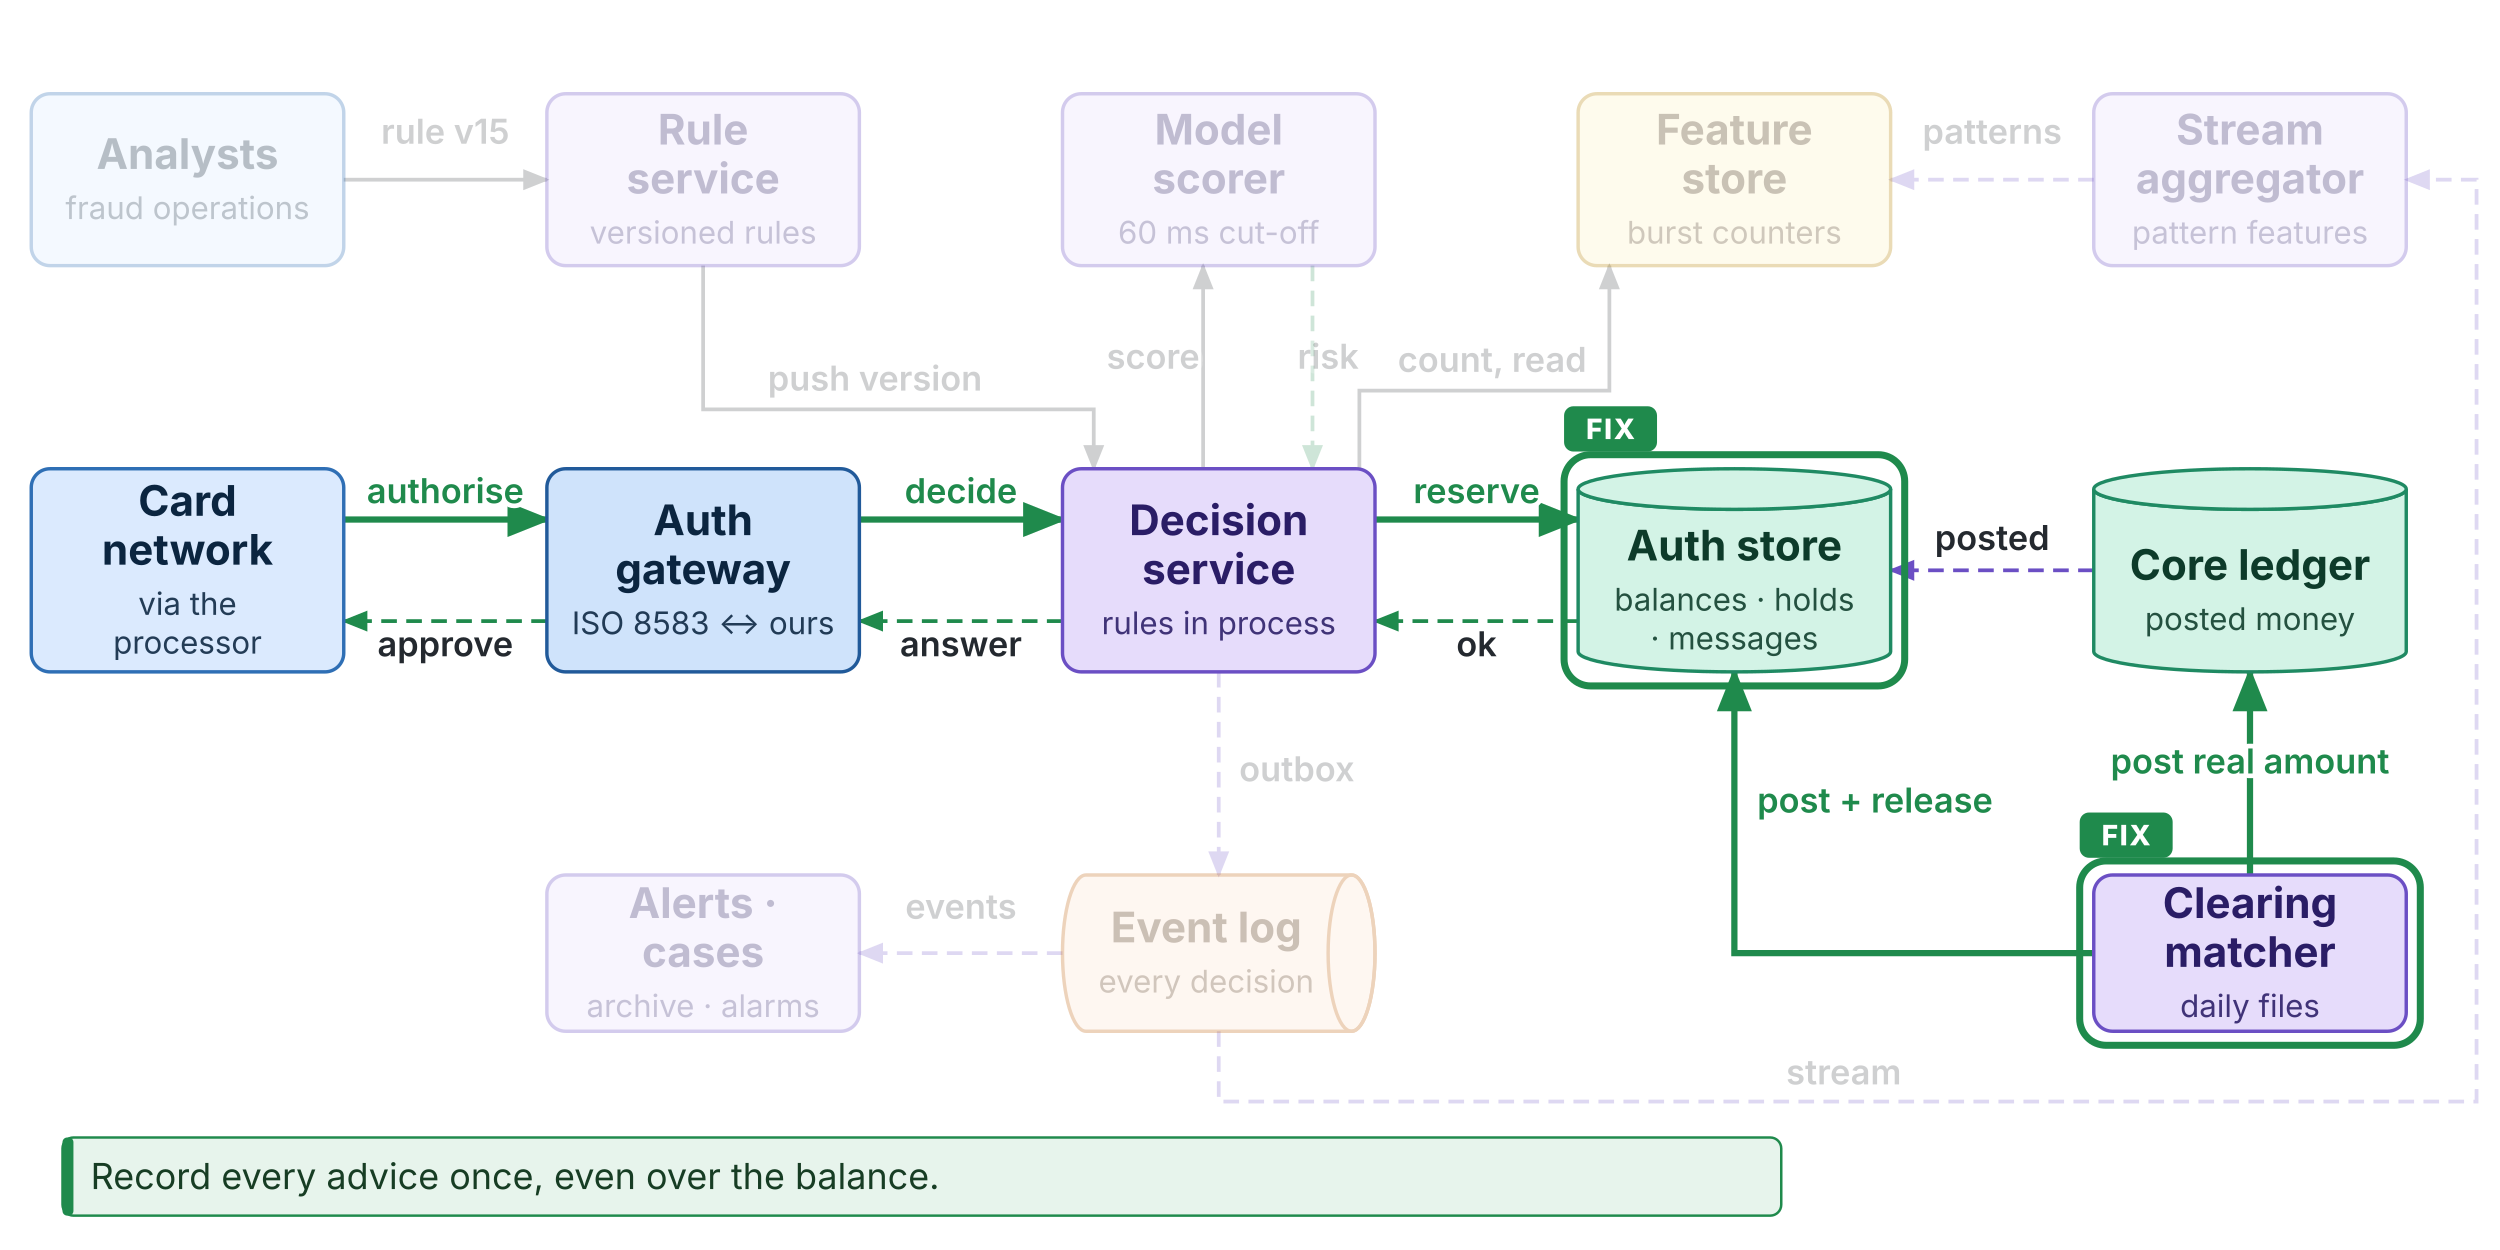
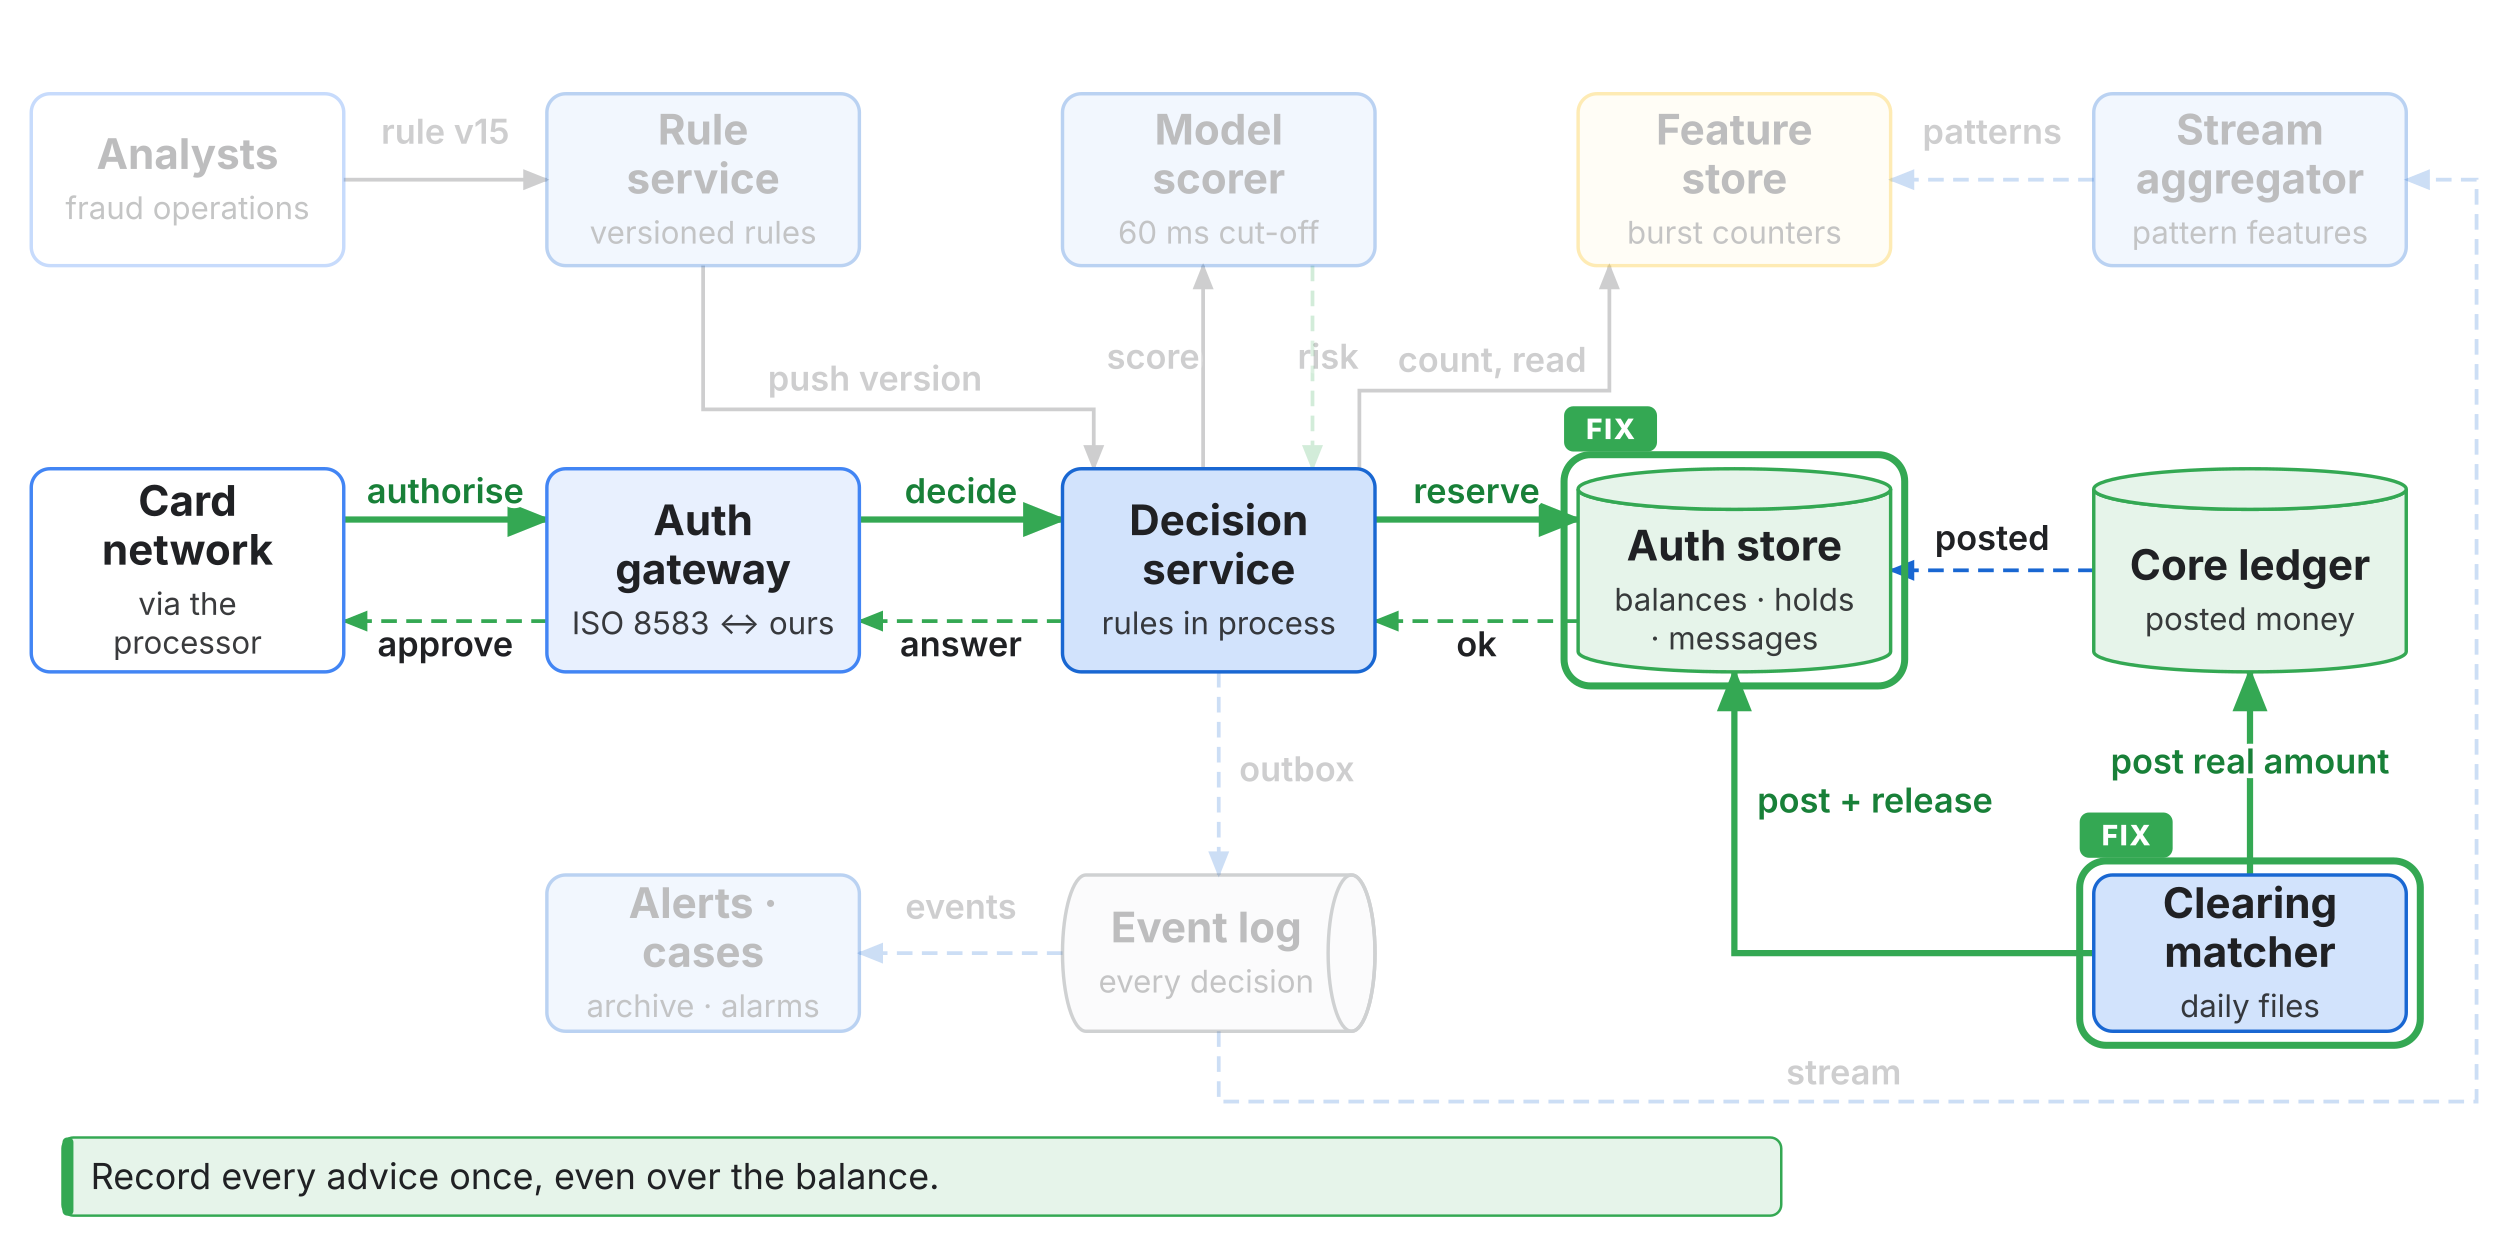
<svg xmlns="http://www.w3.org/2000/svg" class="base" viewBox="0 0 1600 800" width="1600" height="800">
  <defs>
-     <marker id="bs-1f8a4c" viewBox="0 0 10 10" refX="9" refY="5" markerWidth="7" markerHeight="7" orient="auto">
-       <path d="M0,1 L10,5 L0,9 z" fill="#1f8a4c" />
+     <marker id="bs-1967d2" viewBox="0 0 10 10" refX="9" refY="5" markerWidth="7" markerHeight="7" orient="auto">
+       <path d="M0,1 L10,5 L0,9 z" fill="#1967d2" />
    </marker>
-     <marker id="bs-s-1f8a4c" viewBox="0 0 10 10" refX="1" refY="5" markerWidth="7" markerHeight="7" orient="auto">
-       <path d="M10,1 L0,5 L10,9 z" fill="#1f8a4c" />
+     <marker id="bs-s-1967d2" viewBox="0 0 10 10" refX="1" refY="5" markerWidth="7" markerHeight="7" orient="auto">
+       <path d="M10,1 L0,5 L10,9 z" fill="#1967d2" />
    </marker>
-     <marker id="bs-24292f" viewBox="0 0 10 10" refX="9" refY="5" markerWidth="7" markerHeight="7" orient="auto">
-       <path d="M0,1 L10,5 L0,9 z" fill="#24292f" />
+     <marker id="bs-202124" viewBox="0 0 10 10" refX="9" refY="5" markerWidth="7" markerHeight="7" orient="auto">
+       <path d="M0,1 L10,5 L0,9 z" fill="#202124" />
    </marker>
-     <marker id="bs-s-24292f" viewBox="0 0 10 10" refX="1" refY="5" markerWidth="7" markerHeight="7" orient="auto">
-       <path d="M10,1 L0,5 L10,9 z" fill="#24292f" />
+     <marker id="bs-s-202124" viewBox="0 0 10 10" refX="1" refY="5" markerWidth="7" markerHeight="7" orient="auto">
+       <path d="M10,1 L0,5 L10,9 z" fill="#202124" />
    </marker>
-     <marker id="bs-6b4fc4" viewBox="0 0 10 10" refX="9" refY="5" markerWidth="7" markerHeight="7" orient="auto">
-       <path d="M0,1 L10,5 L0,9 z" fill="#6b4fc4" />
+     <marker id="bs-34a853" viewBox="0 0 10 10" refX="9" refY="5" markerWidth="7" markerHeight="7" orient="auto">
+       <path d="M0,1 L10,5 L0,9 z" fill="#34a853" />
    </marker>
-     <marker id="bs-s-6b4fc4" viewBox="0 0 10 10" refX="1" refY="5" markerWidth="7" markerHeight="7" orient="auto">
-       <path d="M10,1 L0,5 L10,9 z" fill="#6b4fc4" />
+     <marker id="bs-s-34a853" viewBox="0 0 10 10" refX="1" refY="5" markerWidth="7" markerHeight="7" orient="auto">
+       <path d="M10,1 L0,5 L10,9 z" fill="#34a853" />
    </marker>
  </defs>
  <rect width="1600" height="800" fill="#ffffff" />
-   <path d="M220.0,332.5 L350.0,332.5" fill="none" stroke="#1f8a4c" stroke-width="4" marker-end="url(#bs-1f8a4c)" />
-   <path d="M350.0,397.5 L220.0,397.5" fill="none" stroke="#1f8a4c" stroke-width="2.4" stroke-dasharray="10 6" marker-end="url(#bs-1f8a4c)" />
-   <path d="M550.0,332.5 L680.0,332.5" fill="none" stroke="#1f8a4c" stroke-width="4" marker-end="url(#bs-1f8a4c)" />
-   <path d="M680.0,397.5 L550.0,397.5" fill="none" stroke="#1f8a4c" stroke-width="2.4" stroke-dasharray="10 6" marker-end="url(#bs-1f8a4c)" />
-   <path d="M1440.0,560.0 L1440.0,430.0" fill="none" stroke="#1f8a4c" stroke-width="4" marker-end="url(#bs-1f8a4c)" />
-   <path d="M880.0,332.5 L1010.0,332.5" fill="none" stroke="#1f8a4c" stroke-width="4" marker-end="url(#bs-1f8a4c)" />
-   <path d="M1010.0,397.5 L880.0,397.5" fill="none" stroke="#1f8a4c" stroke-width="2.4" stroke-dasharray="10 6" marker-end="url(#bs-1f8a4c)" />
-   <path d="M770.0,300.0 L770.0,170.0" fill="none" stroke="#24292f" stroke-width="2.4" marker-end="url(#bs-24292f)" opacity="0.22" />
-   <path d="M840.0,170.0 L840.0,300.0" fill="none" stroke="#1f8a4c" stroke-width="2.4" stroke-dasharray="10 6" marker-end="url(#bs-1f8a4c)" opacity="0.22" />
-   <path d="M220.0,115.0 L350.0,115.0" fill="none" stroke="#24292f" stroke-width="2.4" marker-end="url(#bs-24292f)" opacity="0.22" />
-   <path d="M450.0,170.0 L450.0,262.0 L700.0,262.0 L700.0,300.0" fill="none" stroke="#24292f" stroke-width="2.4" marker-end="url(#bs-24292f)" opacity="0.22" />
-   <path d="M780.0,430.0 L780.0,560.0" fill="none" stroke="#6b4fc4" stroke-width="2.4" stroke-dasharray="10 6" marker-end="url(#bs-6b4fc4)" opacity="0.22" />
-   <path d="M1340.0,365.0 L1210.0,365.0" fill="none" stroke="#6b4fc4" stroke-width="2.4" stroke-dasharray="10 6" marker-end="url(#bs-6b4fc4)" />
-   <path d="M1340.0,610.0 L1110.0,610.0 L1110.0,430.0" fill="none" stroke="#1f8a4c" stroke-width="4" marker-end="url(#bs-1f8a4c)" />
-   <path d="M870.0,300.0 L870.0,250.0 L1030.0,250.0 L1030.0,170.0" fill="none" stroke="#24292f" stroke-width="2.4" marker-end="url(#bs-24292f)" opacity="0.22" />
-   <path d="M1340.0,115.0 L1210.0,115.0" fill="none" stroke="#6b4fc4" stroke-width="2.4" stroke-dasharray="10 6" marker-end="url(#bs-6b4fc4)" opacity="0.22" />
-   <path d="M780.0,660.0 L780.0,705.0 L1585.0,705.0 L1585.0,115.0 L1540.0,115.0" fill="none" stroke="#6b4fc4" stroke-width="2.4" stroke-dasharray="10 6" marker-end="url(#bs-6b4fc4)" opacity="0.22" />
-   <path d="M680.0,610.0 L550.0,610.0" fill="none" stroke="#6b4fc4" stroke-width="2.4" stroke-dasharray="10 6" marker-end="url(#bs-6b4fc4)" opacity="0.22" />
-   <rect x="20" y="300" width="200" height="130" rx="12" fill="#dbeafe" stroke="#2f6fb5" stroke-width="2.2" />
-   <text x="120.0" y="330.1" text-anchor="middle" font-family="Inter, Helvetica, Arial, sans-serif" font-size="27" font-weight="700" fill="#0b2540">Card</text>
-   <text x="120.0" y="361.4" text-anchor="middle" font-family="Inter, Helvetica, Arial, sans-serif" font-size="27" font-weight="700" fill="#0b2540">network</text>
-   <text x="120.0" y="393.5" text-anchor="middle" font-family="Inter, Helvetica, Arial, sans-serif" font-size="20.0" fill="#0b2540" fill-opacity="0.88">via the</text>
-   <text x="120.0" y="418.3" text-anchor="middle" font-family="Inter, Helvetica, Arial, sans-serif" font-size="20.0" fill="#0b2540" fill-opacity="0.88">processor</text>
-   <rect x="350" y="300" width="200" height="130" rx="12" fill="#cfe3fb" stroke="#215a9a" stroke-width="2.2" />
-   <text x="450.0" y="342.5" text-anchor="middle" font-family="Inter, Helvetica, Arial, sans-serif" font-size="27" font-weight="700" fill="#0b2540">Auth</text>
-   <text x="450.0" y="373.8" text-anchor="middle" font-family="Inter, Helvetica, Arial, sans-serif" font-size="27" font-weight="700" fill="#0b2540">gateway</text>
-   <text x="450.0" y="405.9" text-anchor="middle" font-family="Inter, Helvetica, Arial, sans-serif" font-size="20.0" fill="#0b2540" fill-opacity="0.88">ISO 8583 ↔ ours</text>
-   <rect x="680" y="300" width="200" height="130" rx="12" fill="#e6dcfb" stroke="#6b4fc4" stroke-width="2.2" />
-   <text x="780.0" y="342.5" text-anchor="middle" font-family="Inter, Helvetica, Arial, sans-serif" font-size="27" font-weight="700" fill="#2a1d66">Decision</text>
-   <text x="780.0" y="373.8" text-anchor="middle" font-family="Inter, Helvetica, Arial, sans-serif" font-size="27" font-weight="700" fill="#2a1d66">service</text>
-   <text x="780.0" y="405.9" text-anchor="middle" font-family="Inter, Helvetica, Arial, sans-serif" font-size="20.0" fill="#2a1d66" fill-opacity="0.88">rules in process</text>
-   <path d="M1010,313 a100.0,13 0 0,0 200,0 v104 a100.0,13 0 0,1 -200,0 z" fill="#d3f3e6" stroke="#1f8a63" stroke-width="2.2" />
-   <ellipse cx="1110.0" cy="313" rx="100.0" ry="13" fill="#d3f3e6" stroke="#1f8a63" stroke-width="2.2" />
-   <text x="1110.0" y="358.7" text-anchor="middle" font-family="Inter, Helvetica, Arial, sans-serif" font-size="27" font-weight="700" fill="#0d3b2a">Auth store</text>
-   <text x="1110.0" y="390.8" text-anchor="middle" font-family="Inter, Helvetica, Arial, sans-serif" font-size="20.0" fill="#0d3b2a" fill-opacity="0.88">balances · holds</text>
-   <text x="1110.0" y="415.6" text-anchor="middle" font-family="Inter, Helvetica, Arial, sans-serif" font-size="20.0" fill="#0d3b2a" fill-opacity="0.88">· messages</text>
-   <path d="M1340,313 a100.0,13 0 0,0 200,0 v104 a100.0,13 0 0,1 -200,0 z" fill="#d3f3e6" stroke="#1f8a63" stroke-width="2.2" />
-   <ellipse cx="1440.0" cy="313" rx="100.0" ry="13" fill="#d3f3e6" stroke="#1f8a63" stroke-width="2.2" />
-   <text x="1440.0" y="371.1" text-anchor="middle" font-family="Inter, Helvetica, Arial, sans-serif" font-size="27" font-weight="700" fill="#0d3b2a">Core ledger</text>
-   <text x="1440.0" y="403.2" text-anchor="middle" font-family="Inter, Helvetica, Arial, sans-serif" font-size="20.0" fill="#0d3b2a" fill-opacity="0.88">posted money</text>
-   <g opacity="0.3">
-     <rect x="20" y="60" width="200" height="110" rx="12" fill="#dbeafe" stroke="#2f6fb5" stroke-width="2.2" />
-     <text x="120.0" y="108.1" text-anchor="middle" font-family="Inter, Helvetica, Arial, sans-serif" font-size="27" font-weight="700" fill="#0b2540">Analysts</text>
-     <text x="120.0" y="140.2" text-anchor="middle" font-family="Inter, Helvetica, Arial, sans-serif" font-size="20.0" fill="#0b2540" fill-opacity="0.88">fraud operations</text>
+   <path data-k="e:n-g" d="M220.0,332.5 L350.0,332.5" fill="none" stroke="#34a853" stroke-width="4" marker-end="url(#bs-34a853)" />
+   <path data-k="e:g-n" d="M350.0,397.5 L220.0,397.5" fill="none" stroke="#34a853" stroke-width="2.4" stroke-dasharray="10 6" marker-end="url(#bs-34a853)" />
+   <path data-k="e:g-d" d="M550.0,332.5 L680.0,332.5" fill="none" stroke="#34a853" stroke-width="4" marker-end="url(#bs-34a853)" />
+   <path data-k="e:d-g" d="M680.0,397.5 L550.0,397.5" fill="none" stroke="#34a853" stroke-width="2.4" stroke-dasharray="10 6" marker-end="url(#bs-34a853)" />
+   <path data-k="e:m-l" d="M1440.0,560.0 L1440.0,430.0" fill="none" stroke="#34a853" stroke-width="4" marker-end="url(#bs-34a853)" />
+   <path data-k="e:d-a" d="M880.0,332.5 L1010.0,332.5" fill="none" stroke="#34a853" stroke-width="4" marker-end="url(#bs-34a853)" />
+   <path data-k="e:a-d" d="M1010.0,397.5 L880.0,397.5" fill="none" stroke="#34a853" stroke-width="2.4" stroke-dasharray="10 6" marker-end="url(#bs-34a853)" />
+   <path data-k="e:d-m" d="M770.0,300.0 L770.0,170.0" fill="none" stroke="#202124" stroke-width="2.4" marker-end="url(#bs-202124)" opacity="0.22" />
+   <path data-k="e:m-d" d="M840.0,170.0 L840.0,300.0" fill="none" stroke="#34a853" stroke-width="2.4" stroke-dasharray="10 6" marker-end="url(#bs-34a853)" opacity="0.22" />
+   <path data-k="e:a-r" d="M220.0,115.0 L350.0,115.0" fill="none" stroke="#202124" stroke-width="2.4" marker-end="url(#bs-202124)" opacity="0.22" />
+   <path data-k="e:r-d" d="M450.0,170.0 L450.0,262.0 L700.0,262.0 L700.0,300.0" fill="none" stroke="#202124" stroke-width="2.4" marker-end="url(#bs-202124)" opacity="0.22" />
+   <path data-k="e:d-lg" d="M780.0,430.0 L780.0,560.0" fill="none" stroke="#1967d2" stroke-width="2.4" stroke-dasharray="10 6" marker-end="url(#bs-1967d2)" opacity="0.22" />
+   <path data-k="e:l-a" d="M1340.0,365.0 L1210.0,365.0" fill="none" stroke="#1967d2" stroke-width="2.4" stroke-dasharray="10 6" marker-end="url(#bs-1967d2)" />
+   <path data-k="e:mt-a" d="M1340.0,610.0 L1110.0,610.0 L1110.0,430.0" fill="none" stroke="#34a853" stroke-width="4" marker-end="url(#bs-34a853)" />
+   <path data-k="e:d-f" d="M870.0,300.0 L870.0,250.0 L1030.0,250.0 L1030.0,170.0" fill="none" stroke="#202124" stroke-width="2.4" marker-end="url(#bs-202124)" opacity="0.22" />
+   <path data-k="e:ag-f" d="M1340.0,115.0 L1210.0,115.0" fill="none" stroke="#1967d2" stroke-width="2.4" stroke-dasharray="10 6" marker-end="url(#bs-1967d2)" opacity="0.22" />
+   <path data-k="e:lg-ag" d="M780.0,660.0 L780.0,705.0 L1585.0,705.0 L1585.0,115.0 L1540.0,115.0" fill="none" stroke="#1967d2" stroke-width="2.4" stroke-dasharray="10 6" marker-end="url(#bs-1967d2)" opacity="0.22" />
+   <path data-k="e:lg-c" d="M680.0,610.0 L550.0,610.0" fill="none" stroke="#1967d2" stroke-width="2.4" stroke-dasharray="10 6" marker-end="url(#bs-1967d2)" opacity="0.22" />
+   <g data-k="n:net">
+     <rect x="20" y="300" width="200" height="130" rx="12" fill="#ffffff" stroke="#4285f4" stroke-width="2.2" />
+     <text x="120.0" y="330.1" text-anchor="middle" font-family="Inter, Roboto, sans-serif" font-size="27" font-weight="700" fill="#202124">Card</text>
+     <text x="120.0" y="361.4" text-anchor="middle" font-family="Inter, Roboto, sans-serif" font-size="27" font-weight="700" fill="#202124">network</text>
+     <text x="120.0" y="393.5" text-anchor="middle" font-family="Inter, Roboto, sans-serif" font-size="20.0" fill="#202124" fill-opacity="0.88">via the</text>
+     <text x="120.0" y="418.3" text-anchor="middle" font-family="Inter, Roboto, sans-serif" font-size="20.0" fill="#202124" fill-opacity="0.88">processor</text>
  </g>
-   <g opacity="0.3">
-     <rect x="350" y="60" width="200" height="110" rx="12" fill="#e6dcfb" stroke="#6b4fc4" stroke-width="2.2" />
-     <text x="450.0" y="92.5" text-anchor="middle" font-family="Inter, Helvetica, Arial, sans-serif" font-size="27" font-weight="700" fill="#2a1d66">Rule</text>
-     <text x="450.0" y="123.8" text-anchor="middle" font-family="Inter, Helvetica, Arial, sans-serif" font-size="27" font-weight="700" fill="#2a1d66">service</text>
-     <text x="450.0" y="155.9" text-anchor="middle" font-family="Inter, Helvetica, Arial, sans-serif" font-size="20.0" fill="#2a1d66" fill-opacity="0.88">versioned rules</text>
+   <g data-k="n:gw">
+     <rect x="350" y="300" width="200" height="130" rx="12" fill="#e8f0fe" stroke="#4285f4" stroke-width="2.2" />
+     <text x="450.0" y="342.5" text-anchor="middle" font-family="Inter, Roboto, sans-serif" font-size="27" font-weight="700" fill="#202124">Auth</text>
+     <text x="450.0" y="373.8" text-anchor="middle" font-family="Inter, Roboto, sans-serif" font-size="27" font-weight="700" fill="#202124">gateway</text>
+     <text x="450.0" y="405.9" text-anchor="middle" font-family="Inter, Roboto, sans-serif" font-size="20.0" fill="#202124" fill-opacity="0.88">ISO 8583 ↔ ours</text>
  </g>
-   <g opacity="0.3">
-     <rect x="680" y="60" width="200" height="110" rx="12" fill="#e6dcfb" stroke="#6b4fc4" stroke-width="2.2" />
-     <text x="780.0" y="92.5" text-anchor="middle" font-family="Inter, Helvetica, Arial, sans-serif" font-size="27" font-weight="700" fill="#2a1d66">Model</text>
-     <text x="780.0" y="123.8" text-anchor="middle" font-family="Inter, Helvetica, Arial, sans-serif" font-size="27" font-weight="700" fill="#2a1d66">scorer</text>
-     <text x="780.0" y="155.9" text-anchor="middle" font-family="Inter, Helvetica, Arial, sans-serif" font-size="20.0" fill="#2a1d66" fill-opacity="0.88">60 ms cut-off</text>
+   <g data-k="n:dec">
+     <rect x="680" y="300" width="200" height="130" rx="12" fill="#d2e3fc" stroke="#1967d2" stroke-width="2.2" />
+     <text x="780.0" y="342.5" text-anchor="middle" font-family="Inter, Roboto, sans-serif" font-size="27" font-weight="700" fill="#202124">Decision</text>
+     <text x="780.0" y="373.8" text-anchor="middle" font-family="Inter, Roboto, sans-serif" font-size="27" font-weight="700" fill="#202124">service</text>
+     <text x="780.0" y="405.9" text-anchor="middle" font-family="Inter, Roboto, sans-serif" font-size="20.0" fill="#202124" fill-opacity="0.88">rules in process</text>
  </g>
-   <g opacity="0.3">
-     <rect x="1010" y="60" width="200" height="110" rx="12" fill="#fdf0c2" stroke="#b7860b" stroke-width="2.2" />
-     <text x="1110.0" y="92.5" text-anchor="middle" font-family="Inter, Helvetica, Arial, sans-serif" font-size="27" font-weight="700" fill="#4a3207">Feature</text>
-     <text x="1110.0" y="123.8" text-anchor="middle" font-family="Inter, Helvetica, Arial, sans-serif" font-size="27" font-weight="700" fill="#4a3207">store</text>
-     <text x="1110.0" y="155.9" text-anchor="middle" font-family="Inter, Helvetica, Arial, sans-serif" font-size="20.0" fill="#4a3207" fill-opacity="0.88">burst counters</text>
+   <g data-k="n:ast">
+     <path d="M1010,313 a100.0,13 0 0,0 200,0 v104 a100.0,13 0 0,1 -200,0 z" fill="#e6f4ea" stroke="#34a853" stroke-width="2.2" />
+     <ellipse cx="1110.0" cy="313" rx="100.0" ry="13" fill="#e6f4ea" stroke="#34a853" stroke-width="2.2" />
+     <text x="1110.0" y="358.7" text-anchor="middle" font-family="Inter, Roboto, sans-serif" font-size="27" font-weight="700" fill="#202124">Auth store</text>
+     <text x="1110.0" y="390.8" text-anchor="middle" font-family="Inter, Roboto, sans-serif" font-size="20.0" fill="#202124" fill-opacity="0.88">balances · holds</text>
+     <text x="1110.0" y="415.6" text-anchor="middle" font-family="Inter, Roboto, sans-serif" font-size="20.0" fill="#202124" fill-opacity="0.88">· messages</text>
  </g>
-   <g opacity="0.3">
-     <rect x="1340" y="60" width="200" height="110" rx="12" fill="#e6dcfb" stroke="#6b4fc4" stroke-width="2.2" />
-     <text x="1440.0" y="92.5" text-anchor="middle" font-family="Inter, Helvetica, Arial, sans-serif" font-size="27" font-weight="700" fill="#2a1d66">Stream</text>
-     <text x="1440.0" y="123.8" text-anchor="middle" font-family="Inter, Helvetica, Arial, sans-serif" font-size="27" font-weight="700" fill="#2a1d66">aggregator</text>
-     <text x="1440.0" y="155.9" text-anchor="middle" font-family="Inter, Helvetica, Arial, sans-serif" font-size="20.0" fill="#2a1d66" fill-opacity="0.88">pattern features</text>
+   <g data-k="n:led">
+     <path d="M1340,313 a100.0,13 0 0,0 200,0 v104 a100.0,13 0 0,1 -200,0 z" fill="#e6f4ea" stroke="#34a853" stroke-width="2.2" />
+     <ellipse cx="1440.0" cy="313" rx="100.0" ry="13" fill="#e6f4ea" stroke="#34a853" stroke-width="2.2" />
+     <text x="1440.0" y="371.1" text-anchor="middle" font-family="Inter, Roboto, sans-serif" font-size="27" font-weight="700" fill="#202124">Core ledger</text>
+     <text x="1440.0" y="403.2" text-anchor="middle" font-family="Inter, Roboto, sans-serif" font-size="20.0" fill="#202124" fill-opacity="0.88">posted money</text>
  </g>
-   <g opacity="0.3">
-     <path d="M695,560 h170 a15,50.0 0 0,1 0,100 h-170 a15,50.0 0 0,1 0,-100 z" fill="#fde3cf" stroke="#c26a1b" stroke-width="2.2" />
-     <ellipse cx="865" cy="610.0" rx="15" ry="50.0" fill="none" stroke="#c26a1b" stroke-width="2.2" />
-     <text x="772.0" y="603.1" text-anchor="middle" font-family="Inter, Helvetica, Arial, sans-serif" font-size="27" font-weight="700" fill="#4f2a08">Event log</text>
-     <text x="772.0" y="635.2" text-anchor="middle" font-family="Inter, Helvetica, Arial, sans-serif" font-size="20.0" fill="#4f2a08" fill-opacity="0.88">every decision</text>
+   <g data-k="n:ana">
+     <g opacity="0.3">
+       <rect x="20" y="60" width="200" height="110" rx="12" fill="#ffffff" stroke="#4285f4" stroke-width="2.2" />
+       <text x="120.0" y="108.1" text-anchor="middle" font-family="Inter, Roboto, sans-serif" font-size="27" font-weight="700" fill="#202124">Analysts</text>
+       <text x="120.0" y="140.2" text-anchor="middle" font-family="Inter, Roboto, sans-serif" font-size="20.0" fill="#202124" fill-opacity="0.88">fraud operations</text>
+     </g>
  </g>
-   <g opacity="0.3">
-     <rect x="350" y="560" width="200" height="100" rx="12" fill="#e6dcfb" stroke="#6b4fc4" stroke-width="2.2" />
-     <text x="450.0" y="587.5" text-anchor="middle" font-family="Inter, Helvetica, Arial, sans-serif" font-size="27" font-weight="700" fill="#2a1d66">Alerts ·</text>
-     <text x="450.0" y="618.8" text-anchor="middle" font-family="Inter, Helvetica, Arial, sans-serif" font-size="27" font-weight="700" fill="#2a1d66">cases</text>
-     <text x="450.0" y="650.9" text-anchor="middle" font-family="Inter, Helvetica, Arial, sans-serif" font-size="20.0" fill="#2a1d66" fill-opacity="0.88">archive · alarms</text>
+   <g data-k="n:rules">
+     <g opacity="0.3">
+       <rect x="350" y="60" width="200" height="110" rx="12" fill="#d2e3fc" stroke="#1967d2" stroke-width="2.2" />
+       <text x="450.0" y="92.5" text-anchor="middle" font-family="Inter, Roboto, sans-serif" font-size="27" font-weight="700" fill="#202124">Rule</text>
+       <text x="450.0" y="123.8" text-anchor="middle" font-family="Inter, Roboto, sans-serif" font-size="27" font-weight="700" fill="#202124">service</text>
+       <text x="450.0" y="155.9" text-anchor="middle" font-family="Inter, Roboto, sans-serif" font-size="20.0" fill="#202124" fill-opacity="0.88">versioned rules</text>
+     </g>
  </g>
-   <rect x="1340" y="560" width="200" height="100" rx="12" fill="#e6dcfb" stroke="#6b4fc4" stroke-width="2.2" />
-   <text x="1440.0" y="587.5" text-anchor="middle" font-family="Inter, Helvetica, Arial, sans-serif" font-size="27" font-weight="700" fill="#2a1d66">Clearing</text>
-   <text x="1440.0" y="618.8" text-anchor="middle" font-family="Inter, Helvetica, Arial, sans-serif" font-size="27" font-weight="700" fill="#2a1d66">matcher</text>
-   <text x="1440.0" y="650.9" text-anchor="middle" font-family="Inter, Helvetica, Arial, sans-serif" font-size="20.0" fill="#2a1d66" fill-opacity="0.88">daily files</text>
-   <text x="285.0" y="322.0" text-anchor="middle" font-family="Inter, Helvetica, Arial, sans-serif" font-size="22" font-weight="600" fill="#1f8a4c" paint-order="stroke" stroke="#ffffff" stroke-width="6" stroke-linejoin="round">authorise</text>
-   <text x="285.0" y="420.0" text-anchor="middle" font-family="Inter, Helvetica, Arial, sans-serif" font-size="22" font-weight="600" fill="#24292f" paint-order="stroke" stroke="#ffffff" stroke-width="6" stroke-linejoin="round">approve</text>
-   <text x="615.0" y="322.0" text-anchor="middle" font-family="Inter, Helvetica, Arial, sans-serif" font-size="22" font-weight="600" fill="#1f8a4c" paint-order="stroke" stroke="#ffffff" stroke-width="6" stroke-linejoin="round">decide</text>
-   <text x="615.0" y="420.0" text-anchor="middle" font-family="Inter, Helvetica, Arial, sans-serif" font-size="22" font-weight="600" fill="#24292f" paint-order="stroke" stroke="#ffffff" stroke-width="6" stroke-linejoin="round">answer</text>
-   <text x="1440.0" y="495.0" text-anchor="middle" font-family="Inter, Helvetica, Arial, sans-serif" font-size="22" font-weight="600" fill="#1f8a4c" paint-order="stroke" stroke="#ffffff" stroke-width="6" stroke-linejoin="round">post real amount</text>
-   <text x="945.0" y="322.0" text-anchor="middle" font-family="Inter, Helvetica, Arial, sans-serif" font-size="22" font-weight="600" fill="#1f8a4c" paint-order="stroke" stroke="#ffffff" stroke-width="6" stroke-linejoin="round">reserve</text>
-   <text x="945.0" y="420.0" text-anchor="middle" font-family="Inter, Helvetica, Arial, sans-serif" font-size="22" font-weight="600" fill="#24292f" paint-order="stroke" stroke="#ffffff" stroke-width="6" stroke-linejoin="round">ok</text>
-   <text x="738.0" y="236.0" text-anchor="middle" font-family="Inter, Helvetica, Arial, sans-serif" font-size="22" font-weight="600" fill="#24292f" paint-order="stroke" stroke="#ffffff" stroke-width="6" stroke-linejoin="round" opacity="0.22">score</text>
-   <text x="850.0" y="236.0" text-anchor="middle" font-family="Inter, Helvetica, Arial, sans-serif" font-size="22" font-weight="600" fill="#24292f" paint-order="stroke" stroke="#ffffff" stroke-width="6" stroke-linejoin="round" opacity="0.22">risk</text>
-   <text x="285.0" y="92.0" text-anchor="middle" font-family="Inter, Helvetica, Arial, sans-serif" font-size="22" font-weight="600" fill="#24292f" paint-order="stroke" stroke="#ffffff" stroke-width="6" stroke-linejoin="round" opacity="0.22">rule v15</text>
-   <text x="560.0" y="250.0" text-anchor="middle" font-family="Inter, Helvetica, Arial, sans-serif" font-size="22" font-weight="600" fill="#24292f" paint-order="stroke" stroke="#ffffff" stroke-width="6" stroke-linejoin="round" opacity="0.22">push version</text>
-   <text x="830.0" y="500.0" text-anchor="middle" font-family="Inter, Helvetica, Arial, sans-serif" font-size="22" font-weight="600" fill="#24292f" paint-order="stroke" stroke="#ffffff" stroke-width="6" stroke-linejoin="round" opacity="0.22">outbox</text>
-   <text x="1275.0" y="352.0" text-anchor="middle" font-family="Inter, Helvetica, Arial, sans-serif" font-size="22" font-weight="600" fill="#24292f" paint-order="stroke" stroke="#ffffff" stroke-width="6" stroke-linejoin="round">posted</text>
-   <text x="1200.0" y="520.0" text-anchor="middle" font-family="Inter, Helvetica, Arial, sans-serif" font-size="22" font-weight="600" fill="#1f8a4c" paint-order="stroke" stroke="#ffffff" stroke-width="6" stroke-linejoin="round">post + release</text>
-   <text x="955.0" y="238.0" text-anchor="middle" font-family="Inter, Helvetica, Arial, sans-serif" font-size="22" font-weight="600" fill="#24292f" paint-order="stroke" stroke="#ffffff" stroke-width="6" stroke-linejoin="round" opacity="0.22">count, read</text>
-   <text x="1275.0" y="92.0" text-anchor="middle" font-family="Inter, Helvetica, Arial, sans-serif" font-size="22" font-weight="600" fill="#24292f" paint-order="stroke" stroke="#ffffff" stroke-width="6" stroke-linejoin="round" opacity="0.22">patterns</text>
-   <text x="1180.0" y="694.0" text-anchor="middle" font-family="Inter, Helvetica, Arial, sans-serif" font-size="22" font-weight="600" fill="#24292f" paint-order="stroke" stroke="#ffffff" stroke-width="6" stroke-linejoin="round" opacity="0.22">stream</text>
-   <text x="615.0" y="588.0" text-anchor="middle" font-family="Inter, Helvetica, Arial, sans-serif" font-size="22" font-weight="600" fill="#24292f" paint-order="stroke" stroke="#ffffff" stroke-width="6" stroke-linejoin="round" opacity="0.22">events</text>
-   <rect x="1001" y="291" width="218" height="148" rx="17" fill="none" stroke="#1f8a4c" stroke-width="4.5" />
-   <rect x="1001" y="260" width="59.5" height="29" rx="6" fill="#1f8a4c" />
-   <text x="1030.75" y="281" text-anchor="middle" font-family="Inter, Helvetica, Arial, sans-serif" font-size="18" font-weight="800" letter-spacing="1" fill="#ffffff">FIX</text>
-   <rect x="1331" y="551" width="218" height="118" rx="17" fill="none" stroke="#1f8a4c" stroke-width="4.5" />
-   <rect x="1331" y="520" width="59.5" height="29" rx="6" fill="#1f8a4c" />
-   <text x="1360.75" y="541" text-anchor="middle" font-family="Inter, Helvetica, Arial, sans-serif" font-size="18" font-weight="800" letter-spacing="1" fill="#ffffff">FIX</text>
-   <rect x="40" y="728" width="1100" height="50" rx="7" fill="#e7f4ec" stroke="#1f8a4c" stroke-width="1.6" />
-   <rect x="40" y="728" width="7" height="50" rx="3" fill="#1f8a4c" />
-   <text x="58" y="761" font-family="Inter, Helvetica, Arial, sans-serif" font-size="23" fill="#173d24">Record every advice once, even over the balance.</text>
+   <g data-k="n:model">
+     <g opacity="0.3">
+       <rect x="680" y="60" width="200" height="110" rx="12" fill="#d2e3fc" stroke="#1967d2" stroke-width="2.2" />
+       <text x="780.0" y="92.5" text-anchor="middle" font-family="Inter, Roboto, sans-serif" font-size="27" font-weight="700" fill="#202124">Model</text>
+       <text x="780.0" y="123.8" text-anchor="middle" font-family="Inter, Roboto, sans-serif" font-size="27" font-weight="700" fill="#202124">scorer</text>
+       <text x="780.0" y="155.9" text-anchor="middle" font-family="Inter, Roboto, sans-serif" font-size="20.0" fill="#202124" fill-opacity="0.88">60 ms cut-off</text>
+     </g>
+   </g>
+   <g data-k="n:feat">
+     <g opacity="0.3">
+       <rect x="1010" y="60" width="200" height="110" rx="12" fill="#fef7e0" stroke="#fbbc05" stroke-width="2.2" />
+       <text x="1110.0" y="92.5" text-anchor="middle" font-family="Inter, Roboto, sans-serif" font-size="27" font-weight="700" fill="#202124">Feature</text>
+       <text x="1110.0" y="123.8" text-anchor="middle" font-family="Inter, Roboto, sans-serif" font-size="27" font-weight="700" fill="#202124">store</text>
+       <text x="1110.0" y="155.9" text-anchor="middle" font-family="Inter, Roboto, sans-serif" font-size="20.0" fill="#202124" fill-opacity="0.88">burst counters</text>
+     </g>
+   </g>
+   <g data-k="n:agg">
+     <g opacity="0.3">
+       <rect x="1340" y="60" width="200" height="110" rx="12" fill="#d2e3fc" stroke="#1967d2" stroke-width="2.2" />
+       <text x="1440.0" y="92.5" text-anchor="middle" font-family="Inter, Roboto, sans-serif" font-size="27" font-weight="700" fill="#202124">Stream</text>
+       <text x="1440.0" y="123.8" text-anchor="middle" font-family="Inter, Roboto, sans-serif" font-size="27" font-weight="700" fill="#202124">aggregator</text>
+       <text x="1440.0" y="155.9" text-anchor="middle" font-family="Inter, Roboto, sans-serif" font-size="20.0" fill="#202124" fill-opacity="0.88">pattern features</text>
+     </g>
+   </g>
+   <g data-k="n:log">
+     <g opacity="0.3">
+       <path d="M695,560 h170 a15,50.0 0 0,1 0,100 h-170 a15,50.0 0 0,1 0,-100 z" fill="#f1f3f4" stroke="#5f6368" stroke-width="2.2" />
+       <ellipse cx="865" cy="610.0" rx="15" ry="50.0" fill="none" stroke="#5f6368" stroke-width="2.2" />
+       <text x="772.0" y="603.1" text-anchor="middle" font-family="Inter, Roboto, sans-serif" font-size="27" font-weight="700" fill="#202124">Event log</text>
+       <text x="772.0" y="635.2" text-anchor="middle" font-family="Inter, Roboto, sans-serif" font-size="20.0" fill="#202124" fill-opacity="0.88">every decision</text>
+     </g>
+   </g>
+   <g data-k="n:cons">
+     <g opacity="0.3">
+       <rect x="350" y="560" width="200" height="100" rx="12" fill="#d2e3fc" stroke="#1967d2" stroke-width="2.2" />
+       <text x="450.0" y="587.5" text-anchor="middle" font-family="Inter, Roboto, sans-serif" font-size="27" font-weight="700" fill="#202124">Alerts ·</text>
+       <text x="450.0" y="618.8" text-anchor="middle" font-family="Inter, Roboto, sans-serif" font-size="27" font-weight="700" fill="#202124">cases</text>
+       <text x="450.0" y="650.9" text-anchor="middle" font-family="Inter, Roboto, sans-serif" font-size="20.0" fill="#202124" fill-opacity="0.88">archive · alarms</text>
+     </g>
+   </g>
+   <g data-k="n:match">
+     <rect x="1340" y="560" width="200" height="100" rx="12" fill="#d2e3fc" stroke="#1967d2" stroke-width="2.2" />
+     <text x="1440.0" y="587.5" text-anchor="middle" font-family="Inter, Roboto, sans-serif" font-size="27" font-weight="700" fill="#202124">Clearing</text>
+     <text x="1440.0" y="618.8" text-anchor="middle" font-family="Inter, Roboto, sans-serif" font-size="27" font-weight="700" fill="#202124">matcher</text>
+     <text x="1440.0" y="650.9" text-anchor="middle" font-family="Inter, Roboto, sans-serif" font-size="20.0" fill="#202124" fill-opacity="0.88">daily files</text>
+   </g>
+   <text data-k="e:n-g" x="285.0" y="322.0" text-anchor="middle" font-family="Inter, Roboto, sans-serif" font-size="22" font-weight="600" fill="#188038" paint-order="stroke" stroke="#ffffff" stroke-width="6" stroke-linejoin="round">authorise</text>
+   <text data-k="e:g-n" x="285.0" y="420.0" text-anchor="middle" font-family="Inter, Roboto, sans-serif" font-size="22" font-weight="600" fill="#202124" paint-order="stroke" stroke="#ffffff" stroke-width="6" stroke-linejoin="round">approve</text>
+   <text data-k="e:g-d" x="615.0" y="322.0" text-anchor="middle" font-family="Inter, Roboto, sans-serif" font-size="22" font-weight="600" fill="#188038" paint-order="stroke" stroke="#ffffff" stroke-width="6" stroke-linejoin="round">decide</text>
+   <text data-k="e:d-g" x="615.0" y="420.0" text-anchor="middle" font-family="Inter, Roboto, sans-serif" font-size="22" font-weight="600" fill="#202124" paint-order="stroke" stroke="#ffffff" stroke-width="6" stroke-linejoin="round">answer</text>
+   <text data-k="e:m-l" x="1440.0" y="495.0" text-anchor="middle" font-family="Inter, Roboto, sans-serif" font-size="22" font-weight="600" fill="#188038" paint-order="stroke" stroke="#ffffff" stroke-width="6" stroke-linejoin="round">post real amount</text>
+   <text data-k="e:d-a" x="945.0" y="322.0" text-anchor="middle" font-family="Inter, Roboto, sans-serif" font-size="22" font-weight="600" fill="#188038" paint-order="stroke" stroke="#ffffff" stroke-width="6" stroke-linejoin="round">reserve</text>
+   <text data-k="e:a-d" x="945.0" y="420.0" text-anchor="middle" font-family="Inter, Roboto, sans-serif" font-size="22" font-weight="600" fill="#202124" paint-order="stroke" stroke="#ffffff" stroke-width="6" stroke-linejoin="round">ok</text>
+   <text data-k="e:d-m" x="738.0" y="236.0" text-anchor="middle" font-family="Inter, Roboto, sans-serif" font-size="22" font-weight="600" fill="#202124" paint-order="stroke" stroke="#ffffff" stroke-width="6" stroke-linejoin="round" opacity="0.22">score</text>
+   <text data-k="e:m-d" x="850.0" y="236.0" text-anchor="middle" font-family="Inter, Roboto, sans-serif" font-size="22" font-weight="600" fill="#202124" paint-order="stroke" stroke="#ffffff" stroke-width="6" stroke-linejoin="round" opacity="0.22">risk</text>
+   <text data-k="e:a-r" x="285.0" y="92.0" text-anchor="middle" font-family="Inter, Roboto, sans-serif" font-size="22" font-weight="600" fill="#202124" paint-order="stroke" stroke="#ffffff" stroke-width="6" stroke-linejoin="round" opacity="0.22">rule v15</text>
+   <text data-k="e:r-d" x="560.0" y="250.0" text-anchor="middle" font-family="Inter, Roboto, sans-serif" font-size="22" font-weight="600" fill="#202124" paint-order="stroke" stroke="#ffffff" stroke-width="6" stroke-linejoin="round" opacity="0.22">push version</text>
+   <text data-k="e:d-lg" x="830.0" y="500.0" text-anchor="middle" font-family="Inter, Roboto, sans-serif" font-size="22" font-weight="600" fill="#202124" paint-order="stroke" stroke="#ffffff" stroke-width="6" stroke-linejoin="round" opacity="0.22">outbox</text>
+   <text data-k="e:l-a" x="1275.0" y="352.0" text-anchor="middle" font-family="Inter, Roboto, sans-serif" font-size="22" font-weight="600" fill="#202124" paint-order="stroke" stroke="#ffffff" stroke-width="6" stroke-linejoin="round">posted</text>
+   <text data-k="e:mt-a" x="1200.0" y="520.0" text-anchor="middle" font-family="Inter, Roboto, sans-serif" font-size="22" font-weight="600" fill="#188038" paint-order="stroke" stroke="#ffffff" stroke-width="6" stroke-linejoin="round">post + release</text>
+   <text data-k="e:d-f" x="955.0" y="238.0" text-anchor="middle" font-family="Inter, Roboto, sans-serif" font-size="22" font-weight="600" fill="#202124" paint-order="stroke" stroke="#ffffff" stroke-width="6" stroke-linejoin="round" opacity="0.22">count, read</text>
+   <text data-k="e:ag-f" x="1275.0" y="92.0" text-anchor="middle" font-family="Inter, Roboto, sans-serif" font-size="22" font-weight="600" fill="#202124" paint-order="stroke" stroke="#ffffff" stroke-width="6" stroke-linejoin="round" opacity="0.22">patterns</text>
+   <text data-k="e:lg-ag" x="1180.0" y="694.0" text-anchor="middle" font-family="Inter, Roboto, sans-serif" font-size="22" font-weight="600" fill="#202124" paint-order="stroke" stroke="#ffffff" stroke-width="6" stroke-linejoin="round" opacity="0.22">stream</text>
+   <text data-k="e:lg-c" x="615.0" y="588.0" text-anchor="middle" font-family="Inter, Roboto, sans-serif" font-size="22" font-weight="600" fill="#202124" paint-order="stroke" stroke="#ffffff" stroke-width="6" stroke-linejoin="round" opacity="0.22">events</text>
+   <g data-k="m:ast">
+     <rect x="1001" y="291" width="218" height="148" rx="17" fill="none" stroke="#34a853" stroke-width="4.5" />
+     <rect x="1001" y="260" width="59.5" height="29" rx="6" fill="#34a853" />
+     <text x="1030.75" y="281" text-anchor="middle" font-family="Inter, Roboto, sans-serif" font-size="18" font-weight="800" letter-spacing="1" fill="#ffffff">FIX</text>
+   </g>
+   <g data-k="m:match">
+     <rect x="1331" y="551" width="218" height="118" rx="17" fill="none" stroke="#34a853" stroke-width="4.5" />
+     <rect x="1331" y="520" width="59.5" height="29" rx="6" fill="#34a853" />
+     <text x="1360.75" y="541" text-anchor="middle" font-family="Inter, Roboto, sans-serif" font-size="18" font-weight="800" letter-spacing="1" fill="#ffffff">FIX</text>
+   </g>
+   <g data-k="note:0">
+     <rect x="40" y="728" width="1100" height="50" rx="7" fill="#e6f4ea" stroke="#34a853" stroke-width="1.6" />
+     <rect x="40" y="728" width="7" height="50" rx="3" fill="#34a853" />
+     <text x="58" y="761" font-family="Inter, Roboto, sans-serif" font-size="23" fill="#202124">Record every advice once, even over the balance.</text>
+   </g>
</svg>
